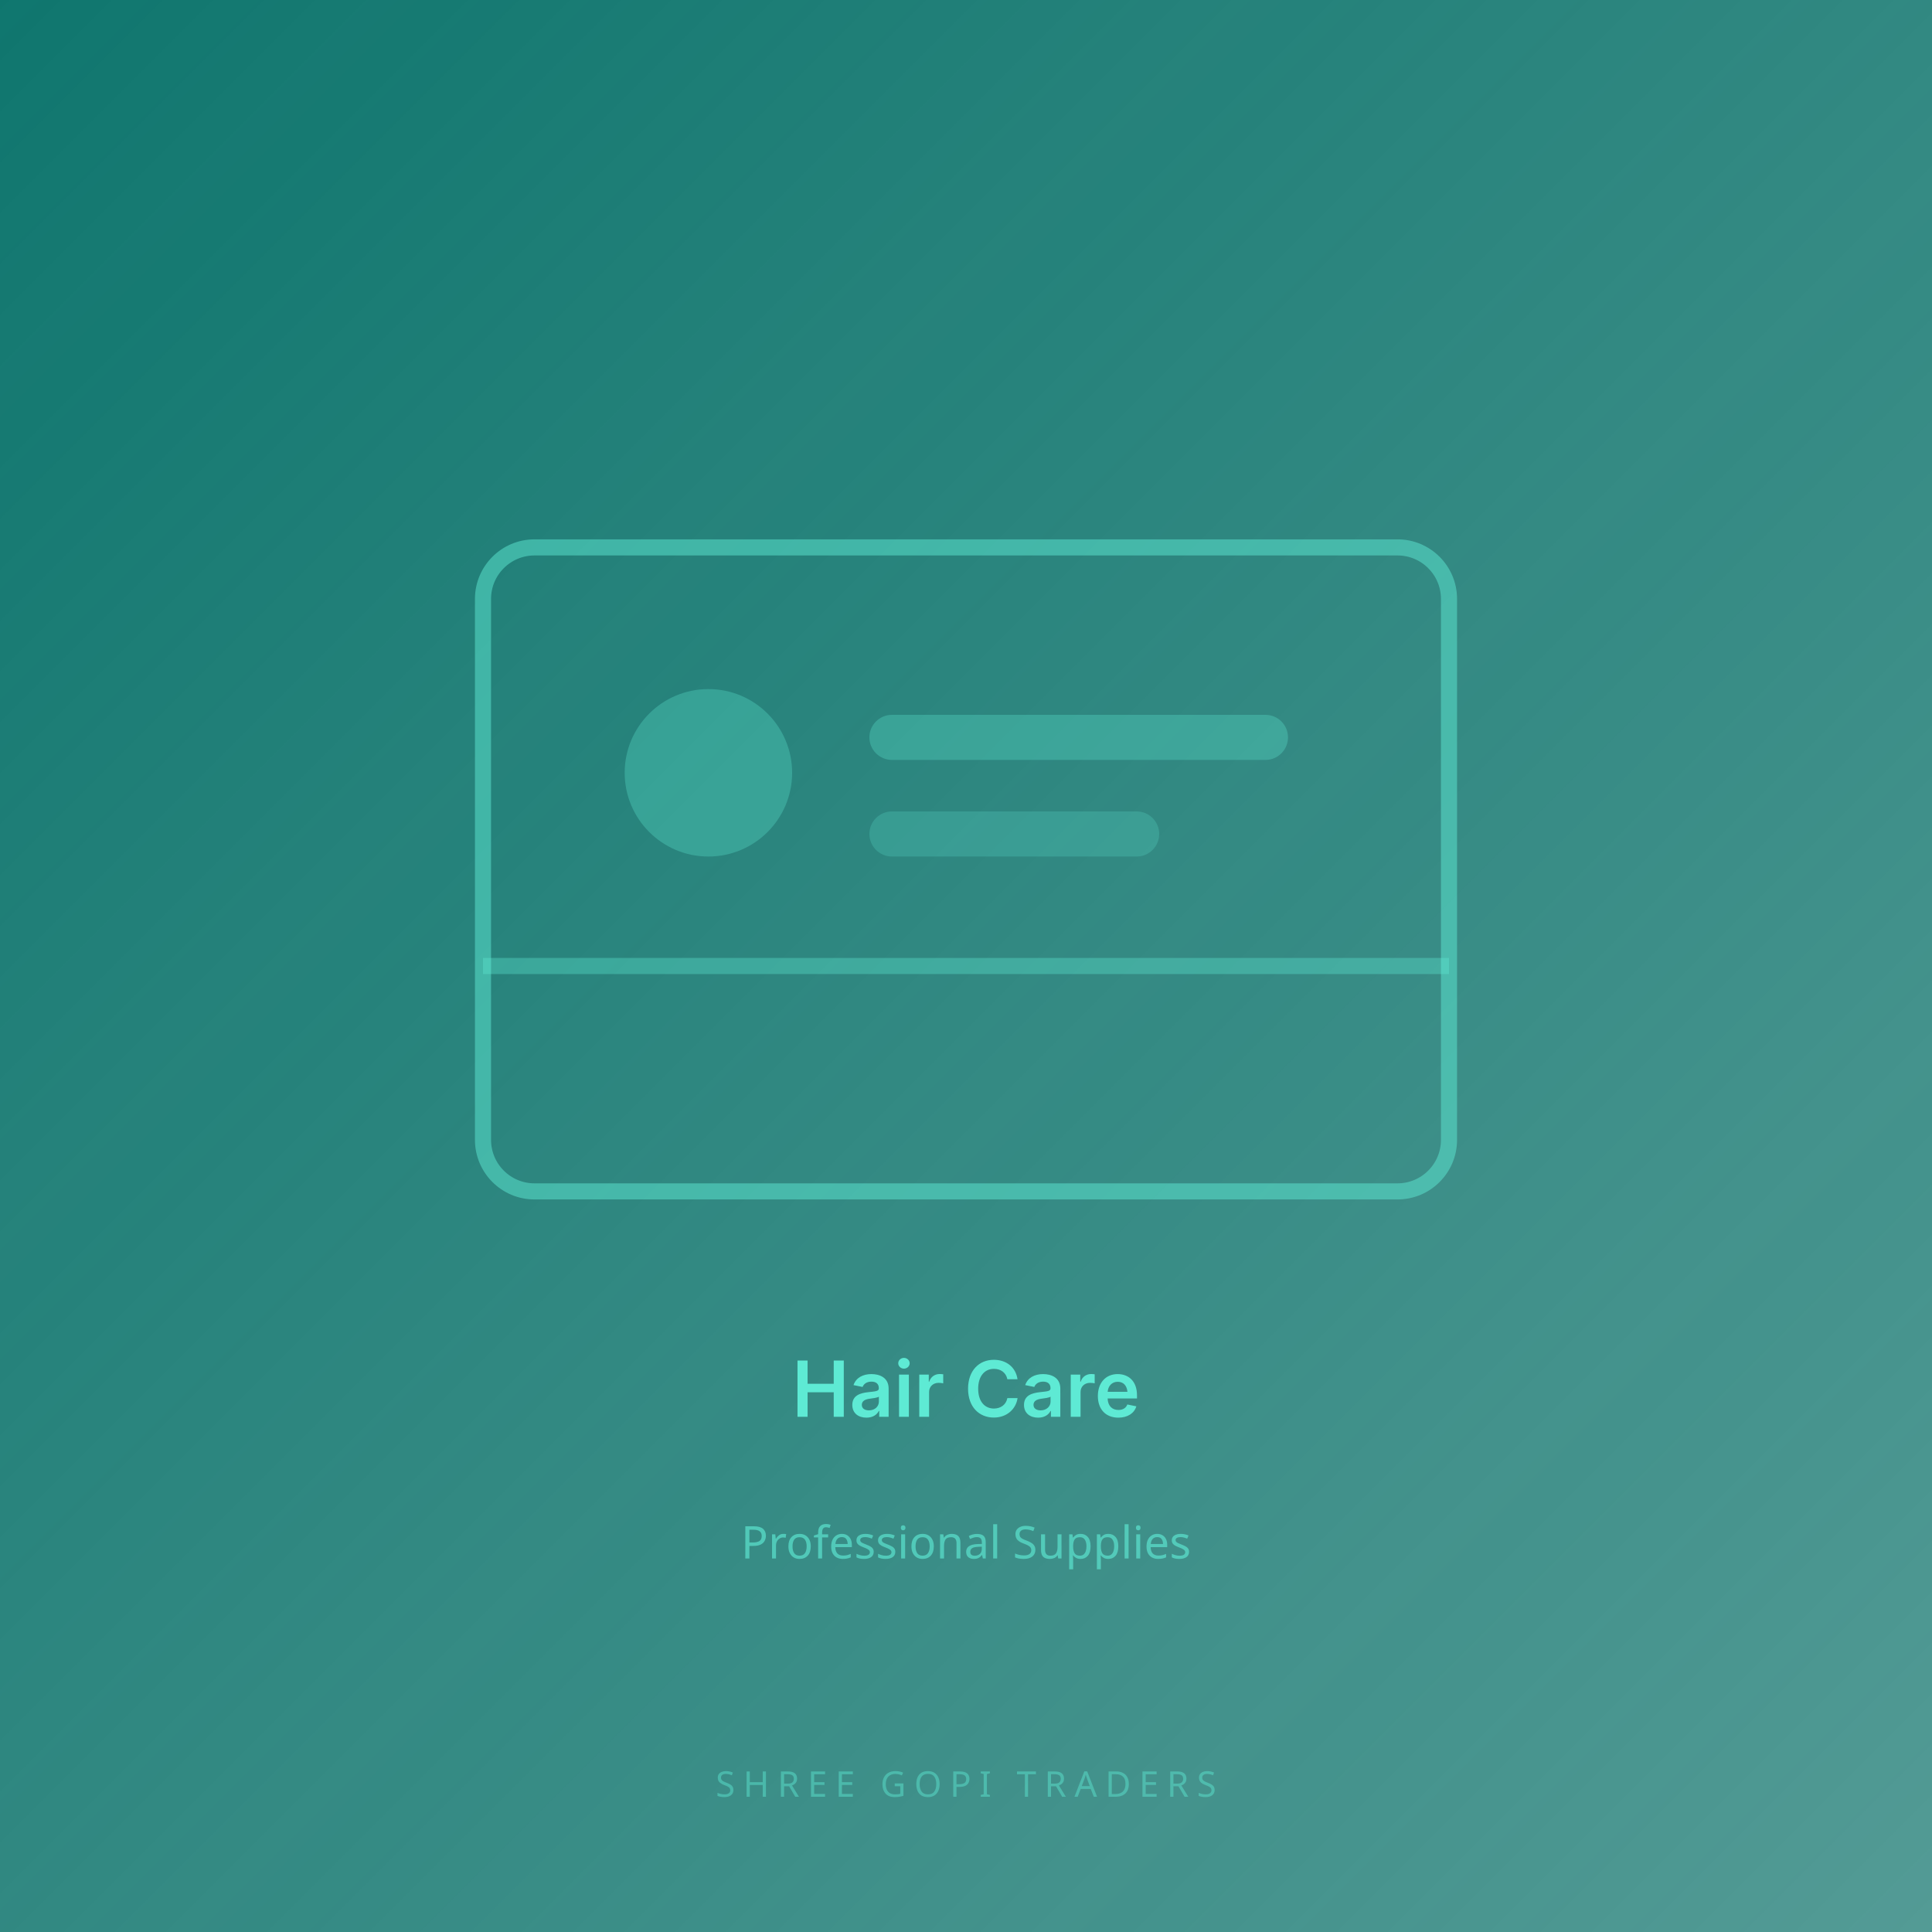
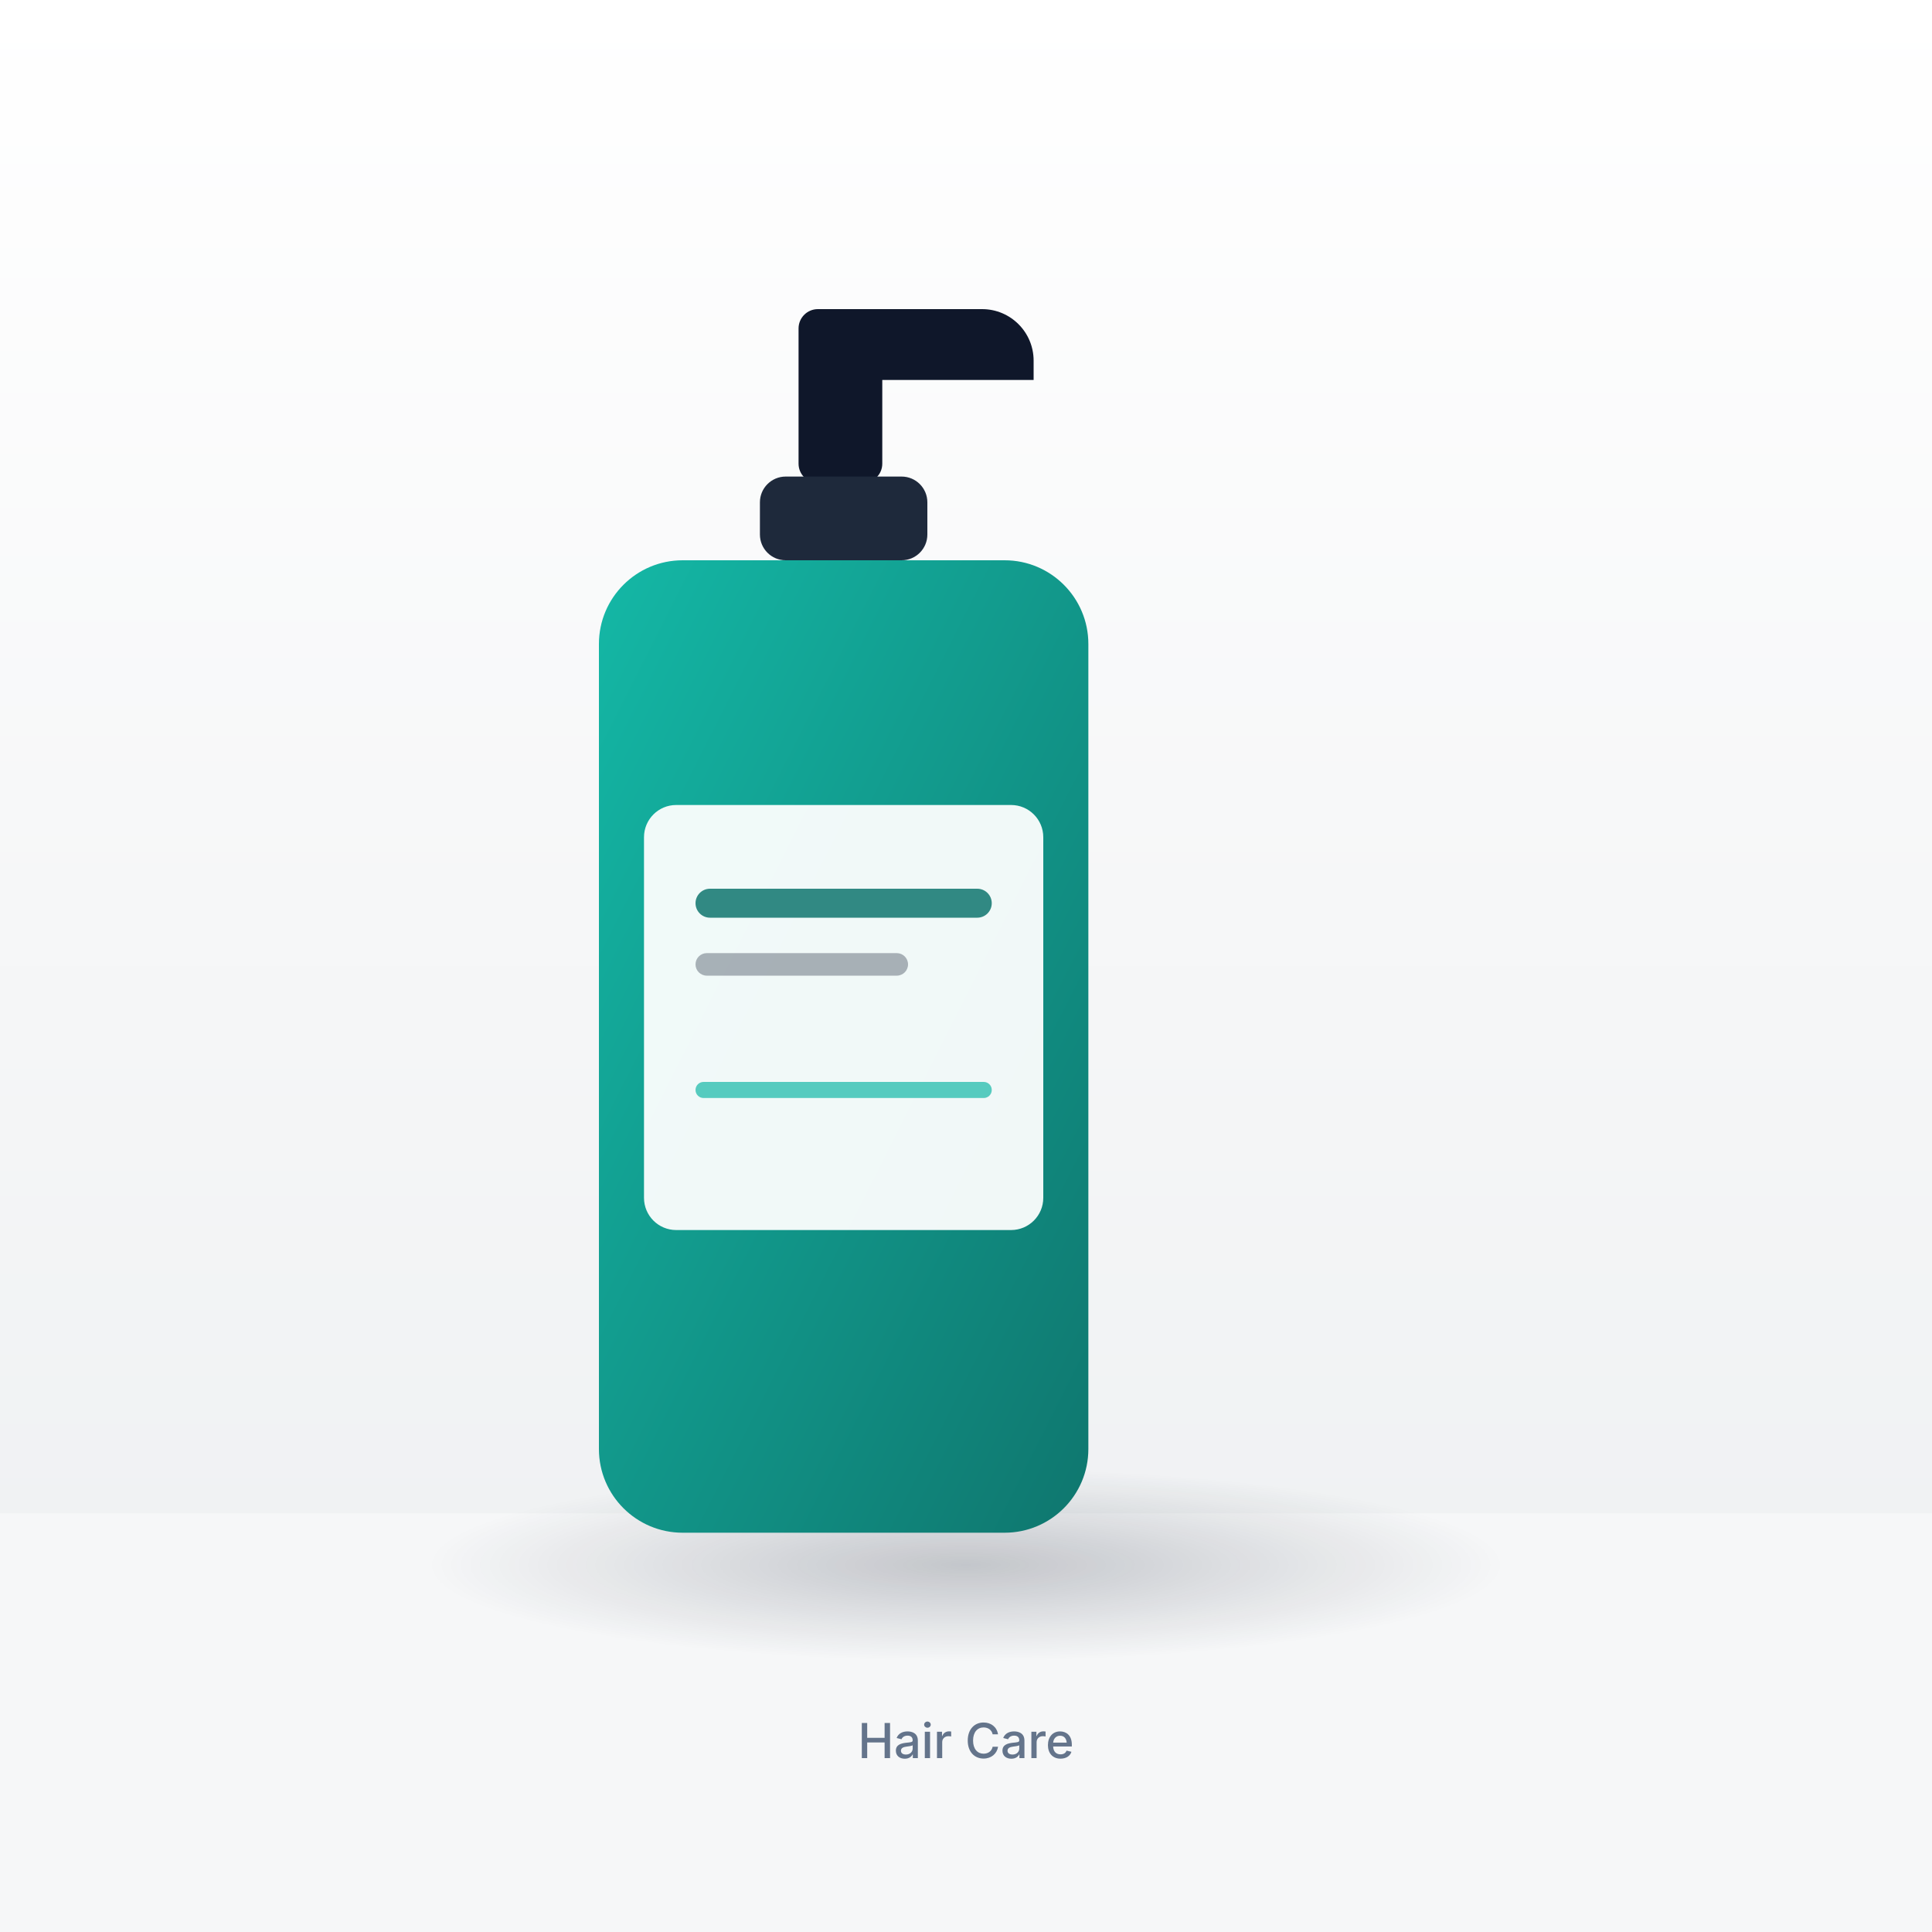
<svg xmlns="http://www.w3.org/2000/svg" viewBox="0 0 600 600" width="600" height="600" role="img" aria-label="Hair Care — Professional Supplies">
  <defs>
-     <linearGradient id="bg" x1="0" y1="0" x2="1" y2="1">
-       <stop offset="0%" stop-color="#0f766e" />
-       <stop offset="100%" stop-color="#0f766e" stop-opacity="0.7" />
+     <linearGradient id="bg" x1="0" y1="0" x2="0" y2="1">
+       <stop offset="0%" stop-color="#ffffff" />
+       <stop offset="100%" stop-color="#eceef0" />
    </linearGradient>
+     <linearGradient id="body" x1="0" y1="0" x2="1" y2="1">
+       <stop offset="0%" stop-color="#14b8a6" />
+       <stop offset="100%" stop-color="#0f766e" />
+     </linearGradient>
+     <linearGradient id="stroke" x1="0" y1="0" x2="1" y2="1">
+       <stop offset="0%" stop-color="#14b8a6" />
+       <stop offset="100%" stop-color="#0f766e" />
+     </linearGradient>
+     <radialGradient id="shadow" cx="50%" cy="50%">
+       <stop offset="0%" stop-color="#0f172a" stop-opacity="0.22" />
+       <stop offset="100%" stop-color="#0f172a" stop-opacity="0" />
+     </radialGradient>
  </defs>
  <rect width="600" height="600" fill="url(#bg)" />
-   <rect x="150" y="170" width="300" height="200" rx="16" fill="none" stroke="#5eead4" stroke-width="5" opacity="0.5" />
-   <path d="M150 300h300" stroke="#5eead4" stroke-width="5" opacity="0.35" />
-   <circle cx="220" cy="240" r="26" fill="#5eead4" opacity="0.3" />
-   <rect x="270" y="222" width="130" height="14" rx="7" fill="#5eead4" opacity="0.3" />
-   <rect x="270" y="252" width="90" height="14" rx="7" fill="#5eead4" opacity="0.22" />
-   <text x="300" y="440" font-family="ui-sans-serif,system-ui,-apple-system,sans-serif" font-size="24" font-weight="600" fill="#5eead4" text-anchor="middle">Hair Care</text>
-   <text x="300" y="484" font-family="ui-sans-serif,system-ui,sans-serif" font-size="14" fill="#5eead4" text-anchor="middle" opacity="0.65">Professional Supplies</text>
-   <text x="300" y="558" font-family="ui-sans-serif,system-ui,sans-serif" font-size="11" letter-spacing="2.5" fill="#5eead4" text-anchor="middle" opacity="0.45">SHREE GOPI TRADERS</text>
+   <rect y="470" width="600" height="130" fill="#f6f7f8" />
+   <ellipse cx="300" cy="486" rx="168" ry="30" fill="url(#shadow)" />
+   <g transform="translate(300 300) rotate(0) scale(1) translate(-300 -300)">
+     <rect x="248" y="96" width="26" height="54" rx="6" fill="#0f172a" />
+     <path d="M261 96h44a16 16 0 0 1 16 16v6h-60z" fill="#0f172a" />
+     <rect x="236" y="148" width="52" height="26" rx="8" fill="#1e293b" />
+     <path d="M212 174h100a26 26 0 0 1 26 26v250a26 26 0 0 1-26 26H212a26 26 0 0 1-26-26V200a26 26 0 0 1 26-26z" fill="url(#body)" />
+     <rect x="200" y="250" width="124" height="132" rx="10" fill="#ffffff" opacity="0.94" />
+     <rect x="216" y="276" width="92" height="9" rx="4.5" fill="#0f766e" opacity="0.85" />
+     <rect x="216" y="296" width="66" height="7" rx="3.5" fill="#1e293b" opacity="0.35" />
+     <rect x="216" y="336" width="92" height="5" rx="2.5" fill="#14b8a6" opacity="0.7" />
+   </g>
+   <text x="300" y="546" font-family="ui-sans-serif,system-ui,-apple-system,sans-serif" font-size="15" font-weight="500" fill="#64748b" text-anchor="middle">Hair Care</text>
</svg>
